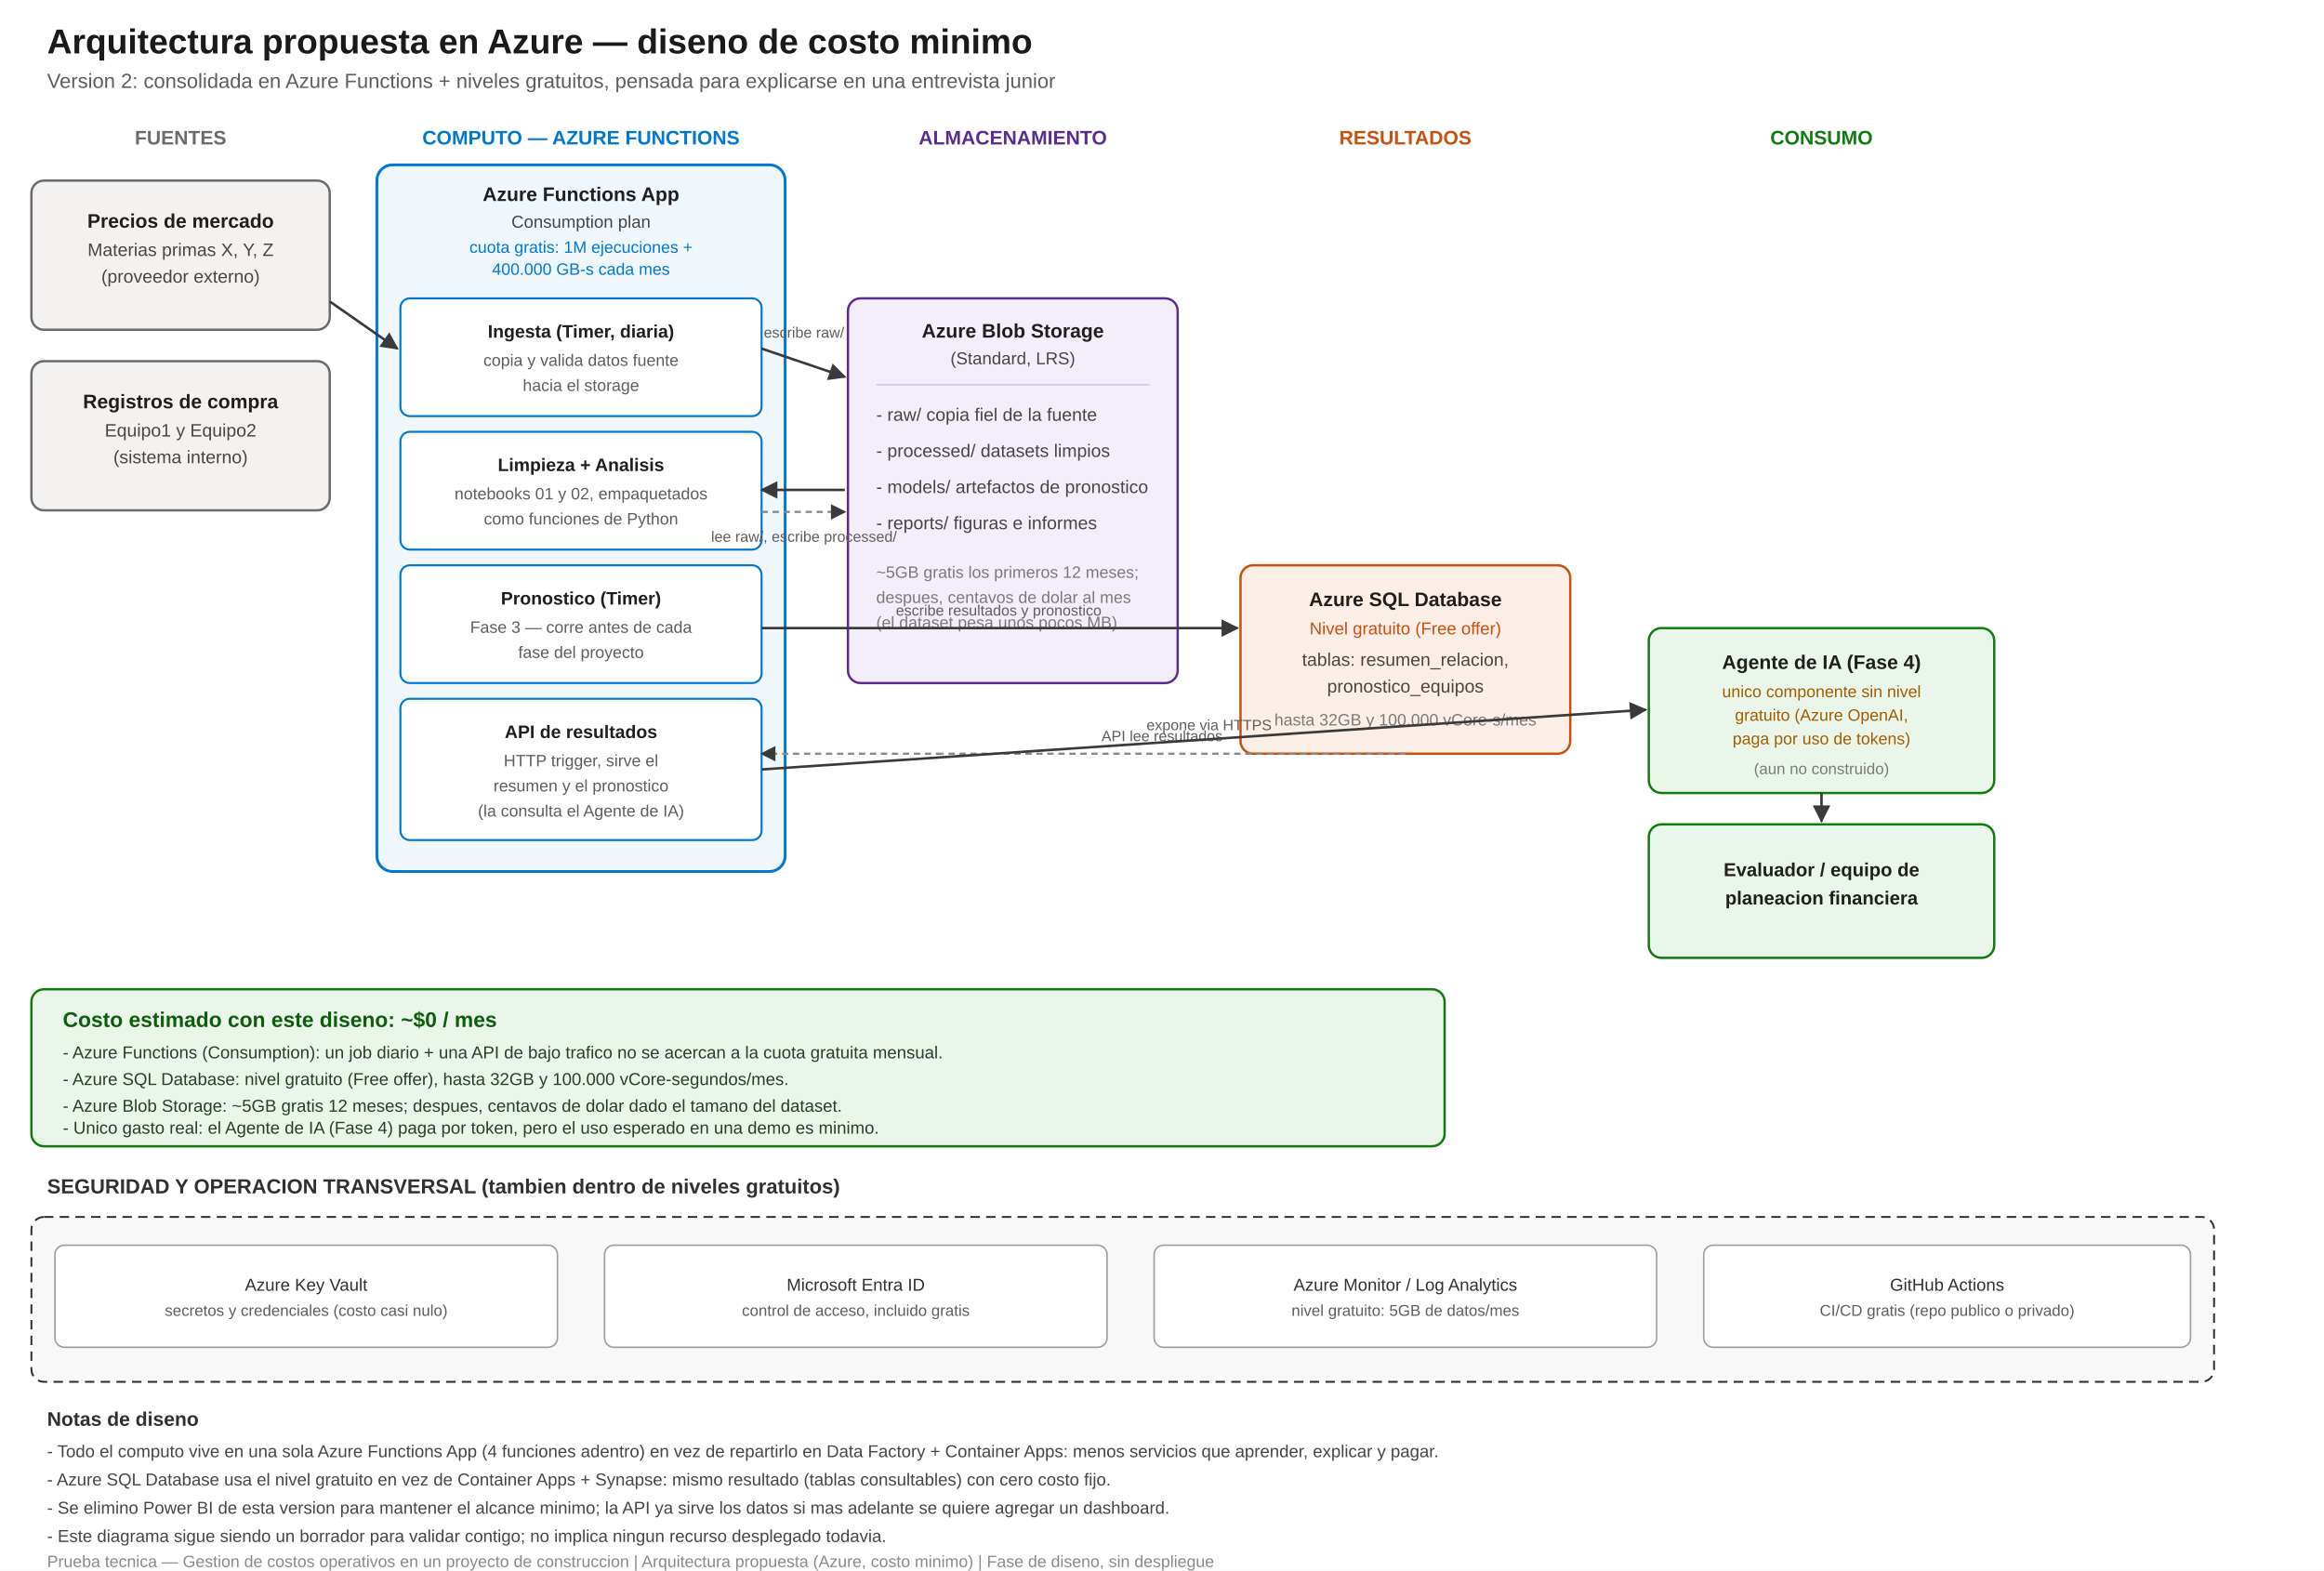
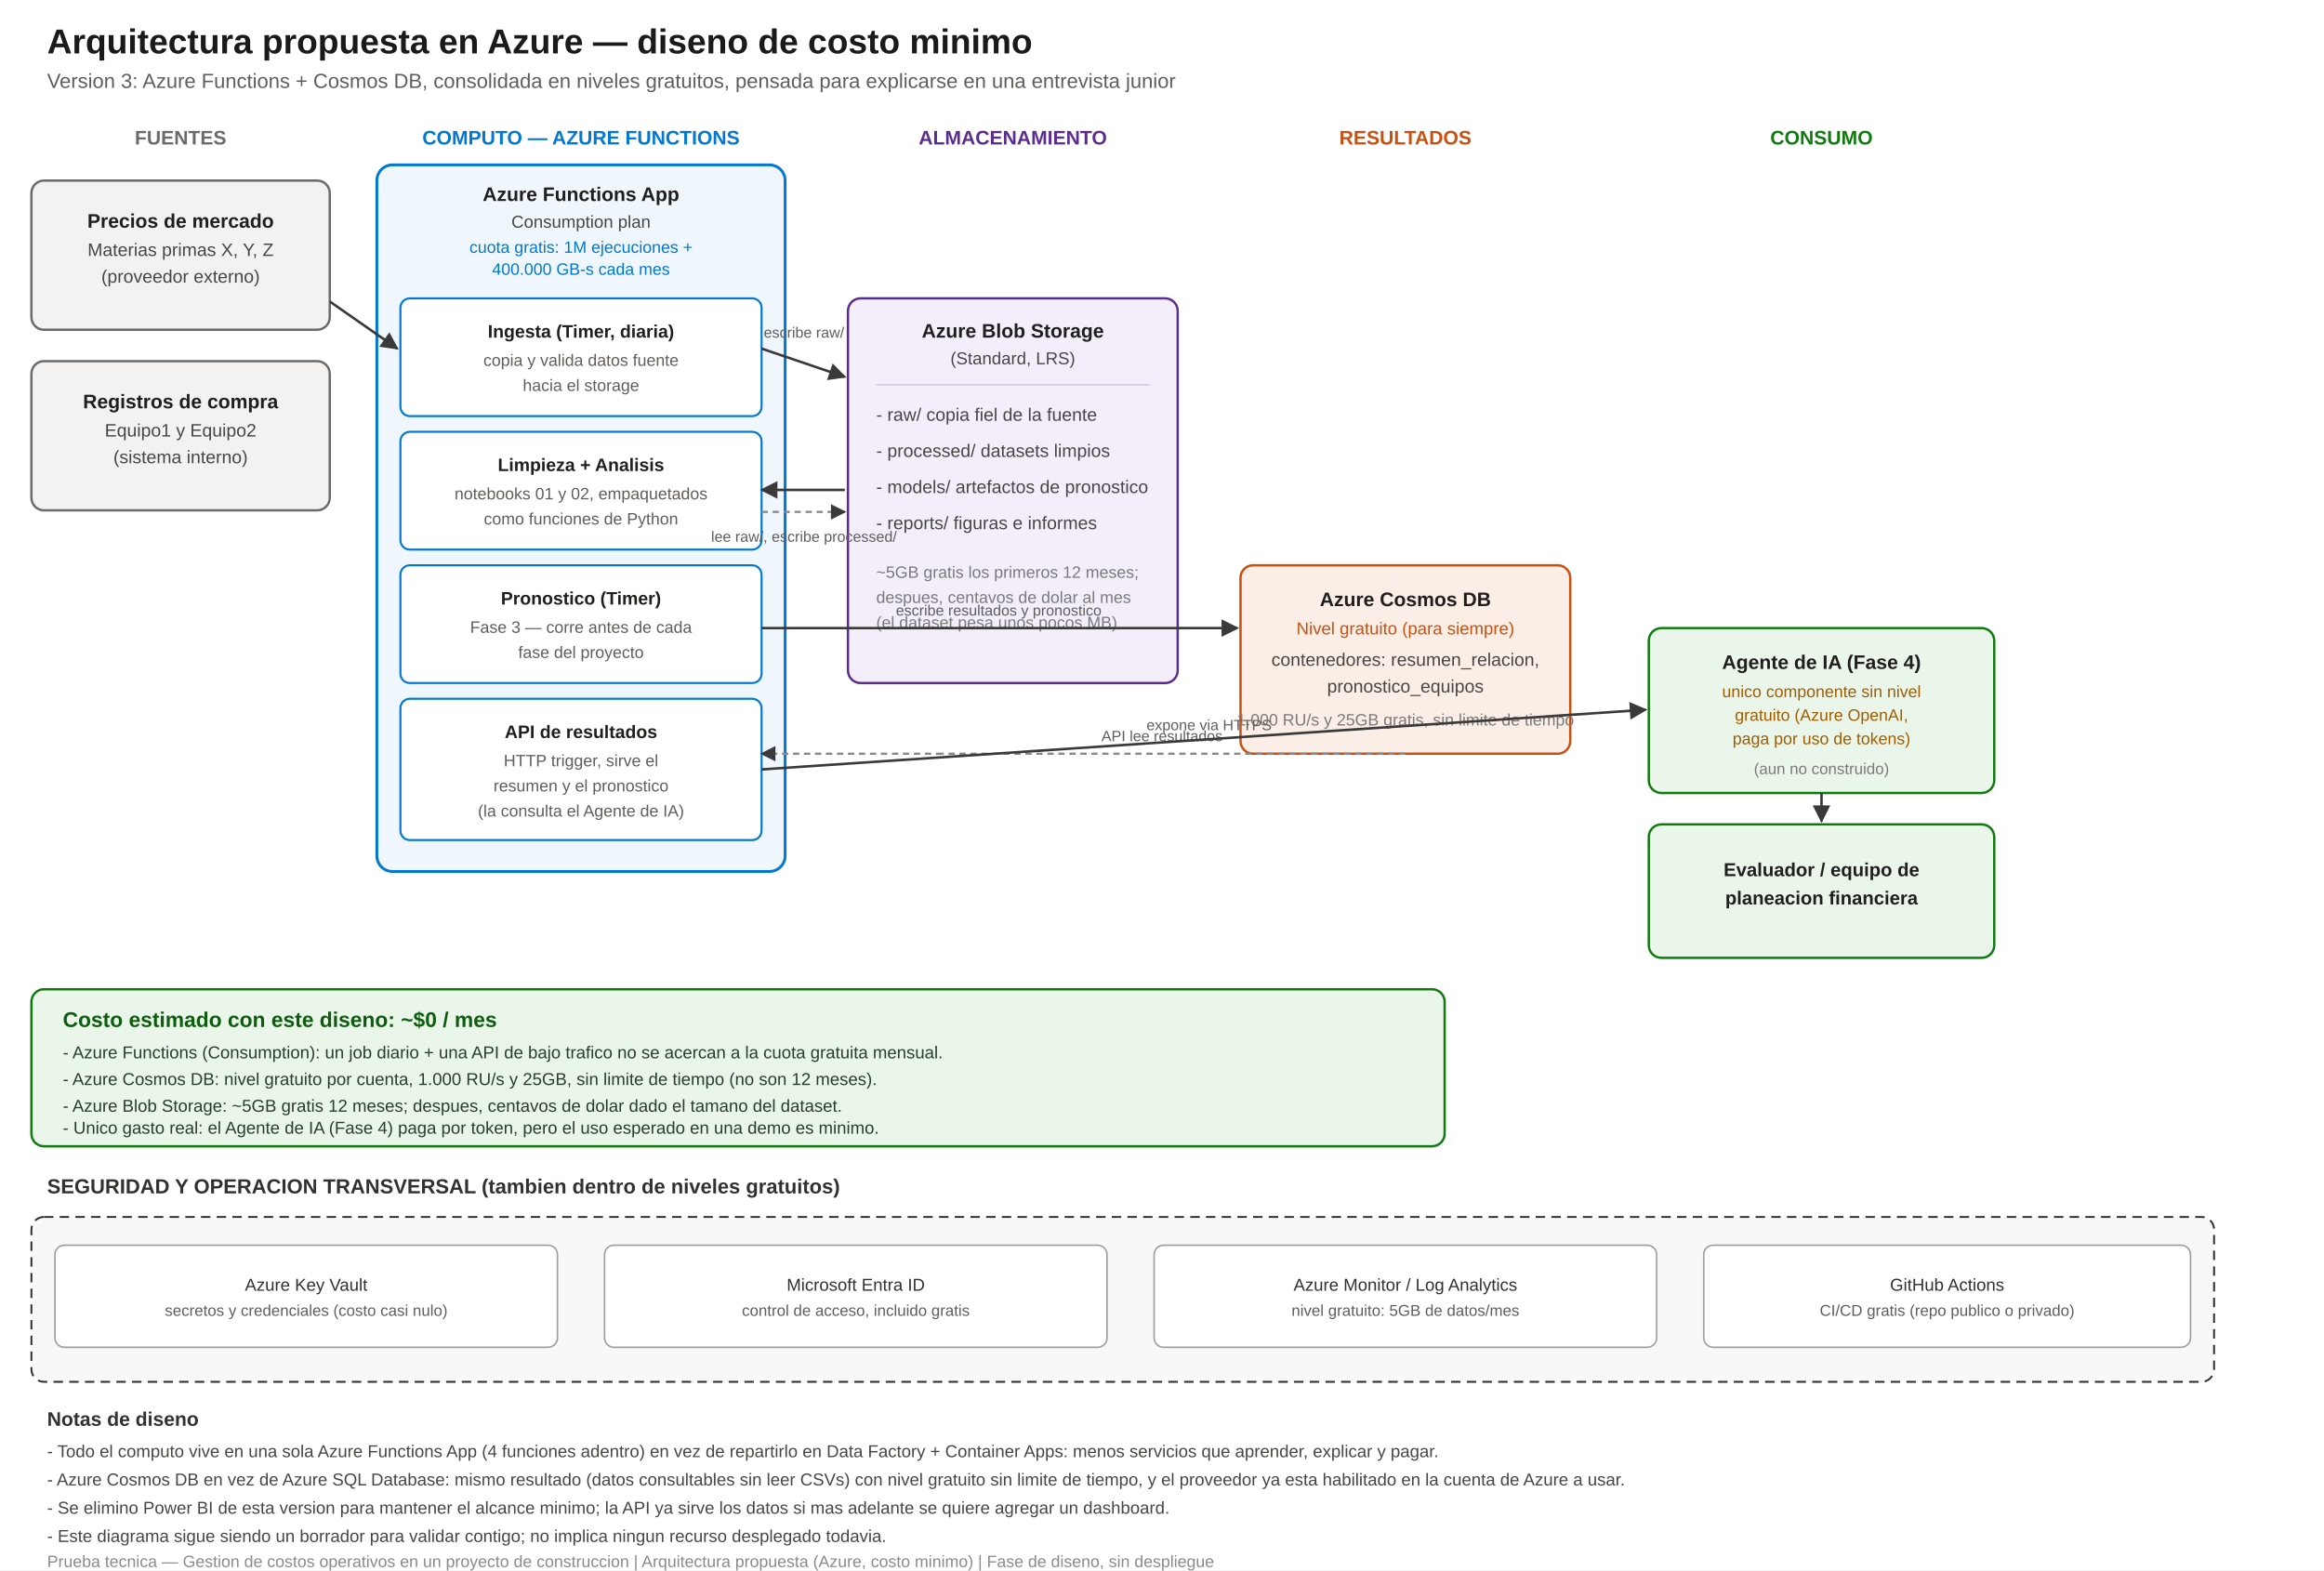
<svg xmlns="http://www.w3.org/2000/svg" viewBox="0 0 1480 1000" font-family="Segoe UI, Arial, sans-serif">
  <defs>
    <marker id="arrow" viewBox="0 0 10 10" refX="9" refY="5" markerWidth="7" markerHeight="7" orient="auto-start-reverse">
      <path d="M0,0 L10,5 L0,10 z" fill="#3a3a3a" />
    </marker>
  </defs>
  <rect x="0" y="0" width="1480" height="1000" fill="#ffffff" />
  <text x="30" y="34" font-size="22" font-weight="700" fill="#1a1a1a">Arquitectura propuesta en Azure — diseno de costo minimo</text>
-   <text x="30" y="56" font-size="13" fill="#605e5c">Version 2: consolidada en Azure Functions + niveles gratuitos, pensada para explicarse en una entrevista junior</text>
+   <text x="30" y="56" font-size="13" fill="#605e5c">Version 3: Azure Functions + Cosmos DB, consolidada en niveles gratuitos, pensada para explicarse en una entrevista junior</text>
  <text x="115" y="92" font-size="12.5" font-weight="700" fill="#6b6b6b" text-anchor="middle">FUENTES</text>
  <text x="370" y="92" font-size="12.5" font-weight="700" fill="#0078d4" text-anchor="middle">COMPUTO — AZURE FUNCTIONS</text>
  <text x="645" y="92" font-size="12.5" font-weight="700" fill="#5c2d91" text-anchor="middle">ALMACENAMIENTO</text>
  <text x="895" y="92" font-size="12.5" font-weight="700" fill="#ca5010" text-anchor="middle">RESULTADOS</text>
  <text x="1160" y="92" font-size="12.5" font-weight="700" fill="#107c10" text-anchor="middle">CONSUMO</text>
  <rect x="20" y="115" width="190" height="95" rx="8" fill="#f3f2f1" stroke="#6b6b6b" stroke-width="1.5" />
  <text x="115" y="145" font-size="12.5" font-weight="600" fill="#201f1e" text-anchor="middle">Precios de mercado</text>
  <text x="115" y="163" font-size="11.5" fill="#484644" text-anchor="middle">Materias primas X, Y, Z</text>
  <text x="115" y="180" font-size="11.5" fill="#484644" text-anchor="middle">(proveedor externo)</text>
  <rect x="20" y="230" width="190" height="95" rx="8" fill="#f3f2f1" stroke="#6b6b6b" stroke-width="1.5" />
  <text x="115" y="260" font-size="12.5" font-weight="600" fill="#201f1e" text-anchor="middle">Registros de compra</text>
  <text x="115" y="278" font-size="11.5" fill="#484644" text-anchor="middle">Equipo1 y Equipo2</text>
  <text x="115" y="295" font-size="11.5" fill="#484644" text-anchor="middle">(sistema interno)</text>
  <rect x="240" y="105" width="260" height="450" rx="10" fill="#eff6fc" stroke="#0078d4" stroke-width="1.8" />
  <text x="370" y="128" font-size="12.5" font-weight="700" fill="#201f1e" text-anchor="middle">Azure Functions App</text>
  <text x="370" y="145" font-size="11" fill="#484644" text-anchor="middle">Consumption plan</text>
  <text x="370" y="161" font-size="10.5" fill="#0078d4" text-anchor="middle">cuota gratis: 1M ejecuciones +</text>
  <text x="370" y="175" font-size="10.5" fill="#0078d4" text-anchor="middle">400.000 GB-s cada mes</text>
  <rect x="255" y="190" width="230" height="75" rx="6" fill="#ffffff" stroke="#0078d4" stroke-width="1.3" />
  <text x="370" y="215" font-size="11.5" font-weight="600" fill="#201f1e" text-anchor="middle">Ingesta (Timer, diaria)</text>
  <text x="370" y="233" font-size="10.5" fill="#605e5c" text-anchor="middle">copia y valida datos fuente</text>
  <text x="370" y="249" font-size="10.5" fill="#605e5c" text-anchor="middle">hacia el storage</text>
  <rect x="255" y="275" width="230" height="75" rx="6" fill="#ffffff" stroke="#0078d4" stroke-width="1.3" />
  <text x="370" y="300" font-size="11.5" font-weight="600" fill="#201f1e" text-anchor="middle">Limpieza + Analisis</text>
  <text x="370" y="318" font-size="10.5" fill="#605e5c" text-anchor="middle">notebooks 01 y 02, empaquetados</text>
  <text x="370" y="334" font-size="10.5" fill="#605e5c" text-anchor="middle">como funciones de Python</text>
  <rect x="255" y="360" width="230" height="75" rx="6" fill="#ffffff" stroke="#0078d4" stroke-width="1.3" />
  <text x="370" y="385" font-size="11.5" font-weight="600" fill="#201f1e" text-anchor="middle">Pronostico (Timer)</text>
  <text x="370" y="403" font-size="10.5" fill="#605e5c" text-anchor="middle">Fase 3 — corre antes de cada</text>
  <text x="370" y="419" font-size="10.5" fill="#605e5c" text-anchor="middle">fase del proyecto</text>
  <rect x="255" y="445" width="230" height="90" rx="6" fill="#ffffff" stroke="#0078d4" stroke-width="1.3" />
  <text x="370" y="470" font-size="11.5" font-weight="600" fill="#201f1e" text-anchor="middle">API de resultados</text>
  <text x="370" y="488" font-size="10.5" fill="#605e5c" text-anchor="middle">HTTP trigger, sirve el</text>
  <text x="370" y="504" font-size="10.5" fill="#605e5c" text-anchor="middle">resumen y el pronostico</text>
  <text x="370" y="520" font-size="10.5" fill="#605e5c" text-anchor="middle">(la consulta el Agente de IA)</text>
  <rect x="540" y="190" width="210" height="245" rx="8" fill="#f3eefa" stroke="#5c2d91" stroke-width="1.5" />
  <text x="645" y="215" font-size="12.5" font-weight="600" fill="#201f1e" text-anchor="middle">Azure Blob Storage</text>
  <text x="645" y="232" font-size="11" fill="#484644" text-anchor="middle">(Standard, LRS)</text>
  <line x1="558" y1="245" x2="732" y2="245" stroke="#d7c7ec" stroke-width="1" />
  <text x="558" y="268" font-size="11.5" fill="#484644">- raw/ copia fiel de la fuente</text>
  <text x="558" y="291" font-size="11.5" fill="#484644">- processed/ datasets limpios</text>
  <text x="558" y="314" font-size="11.5" fill="#484644">- models/ artefactos de pronostico</text>
  <text x="558" y="337" font-size="11.5" fill="#484644">- reports/ figuras e informes</text>
  <text x="558" y="368" font-size="10.5" fill="#7a7a7a">~5GB gratis los primeros 12 meses;</text>
  <text x="558" y="384" font-size="10.5" fill="#7a7a7a">despues, centavos de dolar al mes</text>
  <text x="558" y="400" font-size="10.5" fill="#7a7a7a">(el dataset pesa unos pocos MB)</text>
  <rect x="790" y="360" width="210" height="120" rx="8" fill="#fbeee6" stroke="#ca5010" stroke-width="1.5" />
-   <text x="895" y="386" font-size="12.5" font-weight="600" fill="#201f1e" text-anchor="middle">Azure SQL Database</text>
-   <text x="895" y="404" font-size="11" fill="#ca5010" text-anchor="middle">Nivel gratuito (Free offer)</text>
-   <text x="895" y="424" font-size="11.5" fill="#484644" text-anchor="middle">tablas: resumen_relacion,</text>
+   <text x="895" y="386" font-size="12.5" font-weight="600" fill="#201f1e" text-anchor="middle">Azure Cosmos DB</text>
+   <text x="895" y="404" font-size="11" fill="#ca5010" text-anchor="middle">Nivel gratuito (para siempre)</text>
+   <text x="895" y="424" font-size="11.5" fill="#484644" text-anchor="middle">contenedores: resumen_relacion,</text>
  <text x="895" y="441" font-size="11.5" fill="#484644" text-anchor="middle">pronostico_equipos</text>
-   <text x="895" y="462" font-size="10.5" fill="#7a7a7a" text-anchor="middle">hasta 32GB y 100.000 vCore-s/mes</text>
+   <text x="895" y="462" font-size="10.5" fill="#7a7a7a" text-anchor="middle">1.000 RU/s y 25GB gratis, sin limite de tiempo</text>
  <rect x="1050" y="400" width="220" height="105" rx="8" fill="#eaf6ea" stroke="#107c10" stroke-width="1.5" />
  <text x="1160" y="426" font-size="12.5" font-weight="600" fill="#201f1e" text-anchor="middle">Agente de IA (Fase 4)</text>
  <text x="1160" y="444" font-size="10.5" fill="#a15c00" text-anchor="middle">unico componente sin nivel</text>
  <text x="1160" y="459" font-size="10.5" fill="#a15c00" text-anchor="middle">gratuito (Azure OpenAI,</text>
  <text x="1160" y="474" font-size="10.5" fill="#a15c00" text-anchor="middle">paga por uso de tokens)</text>
  <text x="1160" y="493" font-size="10" fill="#7a7a7a" text-anchor="middle">(aun no construido)</text>
  <rect x="1050" y="525" width="220" height="85" rx="8" fill="#eaf6ea" stroke="#107c10" stroke-width="1.5" />
  <text x="1160" y="558" font-size="12" font-weight="600" fill="#201f1e" text-anchor="middle">Evaluador / equipo de</text>
  <text x="1160" y="576" font-size="12" font-weight="600" fill="#201f1e" text-anchor="middle">planeacion financiera</text>
  <line x1="210" y1="192" x2="253" y2="222" stroke="#3a3a3a" stroke-width="1.6" marker-end="url(#arrow)" />
  <line x1="485" y1="222" x2="538" y2="240" stroke="#3a3a3a" stroke-width="1.6" marker-end="url(#arrow)" />
  <text x="512" y="215" font-size="9.5" fill="#605e5c" text-anchor="middle">escribe raw/</text>
  <line x1="538" y1="312" x2="485" y2="312" stroke="#3a3a3a" stroke-width="1.6" marker-end="url(#arrow)" />
  <line x1="485" y1="326" x2="538" y2="326" stroke="#8a8a8a" stroke-width="1.4" stroke-dasharray="4,3" marker-end="url(#arrow)" />
  <text x="512" y="345" font-size="9.5" fill="#605e5c" text-anchor="middle">lee raw/, escribe processed/</text>
  <line x1="485" y1="400" x2="788" y2="400" stroke="#3a3a3a" stroke-width="1.6" marker-end="url(#arrow)" />
  <text x="636" y="392" font-size="9.5" fill="#605e5c" text-anchor="middle">escribe resultados y pronostico</text>
  <line x1="895" y1="480" x2="600" y2="480" stroke="#8a8a8a" stroke-width="1.4" stroke-dasharray="4,3" />
  <line x1="600" y1="480" x2="485" y2="480" stroke="#8a8a8a" stroke-width="1.4" stroke-dasharray="4,3" marker-end="url(#arrow)" />
  <text x="740" y="472" font-size="9.5" fill="#605e5c" text-anchor="middle">API lee resultados</text>
  <line x1="485" y1="490" x2="1048" y2="452" stroke="#3a3a3a" stroke-width="1.6" marker-end="url(#arrow)" />
  <text x="770" y="465" font-size="9.5" fill="#605e5c" text-anchor="middle">expone via HTTPS</text>
  <line x1="1160" y1="505" x2="1160" y2="523" stroke="#3a3a3a" stroke-width="1.6" marker-end="url(#arrow)" />
  <rect x="20" y="630" width="900" height="100" rx="8" fill="#eaf6ea" stroke="#107c10" stroke-width="1.5" />
  <text x="40" y="654" font-size="13.5" font-weight="700" fill="#0e5c0e">Costo estimado con este diseno: ~$0 / mes</text>
  <text x="40" y="674" font-size="11" fill="#28402a">- Azure Functions (Consumption): un job diario + una API de bajo trafico no se acercan a la cuota gratuita mensual.</text>
-   <text x="40" y="691" font-size="11" fill="#28402a">- Azure SQL Database: nivel gratuito (Free offer), hasta 32GB y 100.000 vCore-segundos/mes.</text>
+   <text x="40" y="691" font-size="11" fill="#28402a">- Azure Cosmos DB: nivel gratuito por cuenta, 1.000 RU/s y 25GB, sin limite de tiempo (no son 12 meses).</text>
  <text x="40" y="708" font-size="11" fill="#28402a">- Azure Blob Storage: ~5GB gratis 12 meses; despues, centavos de dolar dado el tamano del dataset.</text>
  <text x="40" y="722" font-size="11" fill="#28402a">- Unico gasto real: el Agente de IA (Fase 4) paga por token, pero el uso esperado en una demo es minimo.</text>
  <text x="30" y="760" font-size="13" font-weight="700" fill="#323130">SEGURIDAD Y OPERACION TRANSVERSAL (tambien dentro de niveles gratuitos)</text>
  <rect x="20" y="775" width="1390" height="105" rx="8" fill="#f8f8f8" stroke="#323130" stroke-width="1.2" stroke-dasharray="6,4" />
  <rect x="35" y="793" width="320" height="65" rx="6" fill="#ffffff" stroke="#a19f9d" stroke-width="1" />
  <text x="195" y="822" font-size="11" fill="#323130" text-anchor="middle">Azure Key Vault</text>
  <text x="195" y="838" font-size="10" fill="#605e5c" text-anchor="middle">secretos y credenciales (costo casi nulo)</text>
  <rect x="385" y="793" width="320" height="65" rx="6" fill="#ffffff" stroke="#a19f9d" stroke-width="1" />
  <text x="545" y="822" font-size="11" fill="#323130" text-anchor="middle">Microsoft Entra ID</text>
  <text x="545" y="838" font-size="10" fill="#605e5c" text-anchor="middle">control de acceso, incluido gratis</text>
  <rect x="735" y="793" width="320" height="65" rx="6" fill="#ffffff" stroke="#a19f9d" stroke-width="1" />
  <text x="895" y="822" font-size="11" fill="#323130" text-anchor="middle">Azure Monitor / Log Analytics</text>
  <text x="895" y="838" font-size="10" fill="#605e5c" text-anchor="middle">nivel gratuito: 5GB de datos/mes</text>
  <rect x="1085" y="793" width="310" height="65" rx="6" fill="#ffffff" stroke="#a19f9d" stroke-width="1" />
  <text x="1240" y="822" font-size="11" fill="#323130" text-anchor="middle">GitHub Actions</text>
  <text x="1240" y="838" font-size="10" fill="#605e5c" text-anchor="middle">CI/CD gratis (repo publico o privado)</text>
  <text x="30" y="908" font-size="12.5" font-weight="700" fill="#323130">Notas de diseno</text>
  <text x="30" y="928" font-size="11" fill="#484644">- Todo el computo vive en una sola Azure Functions App (4 funciones adentro) en vez de repartirlo en Data Factory + Container Apps: menos servicios que aprender, explicar y pagar.</text>
-   <text x="30" y="946" font-size="11" fill="#484644">- Azure SQL Database usa el nivel gratuito en vez de Container Apps + Synapse: mismo resultado (tablas consultables) con cero costo fijo.</text>
+   <text x="30" y="946" font-size="11" fill="#484644">- Azure Cosmos DB en vez de Azure SQL Database: mismo resultado (datos consultables sin leer CSVs) con nivel gratuito sin limite de tiempo, y el proveedor ya esta habilitado en la cuenta de Azure a usar.</text>
  <text x="30" y="964" font-size="11" fill="#484644">- Se elimino Power BI de esta version para mantener el alcance minimo; la API ya sirve los datos si mas adelante se quiere agregar un dashboard.</text>
  <text x="30" y="982" font-size="11" fill="#484644">- Este diagrama sigue siendo un borrador para validar contigo; no implica ningun recurso desplegado todavia.</text>
  <text x="30" y="998" font-size="10.5" fill="#8a8a8a">Prueba tecnica — Gestion de costos operativos en un proyecto de construccion | Arquitectura propuesta (Azure, costo minimo) | Fase de diseno, sin despliegue</text>
</svg>
